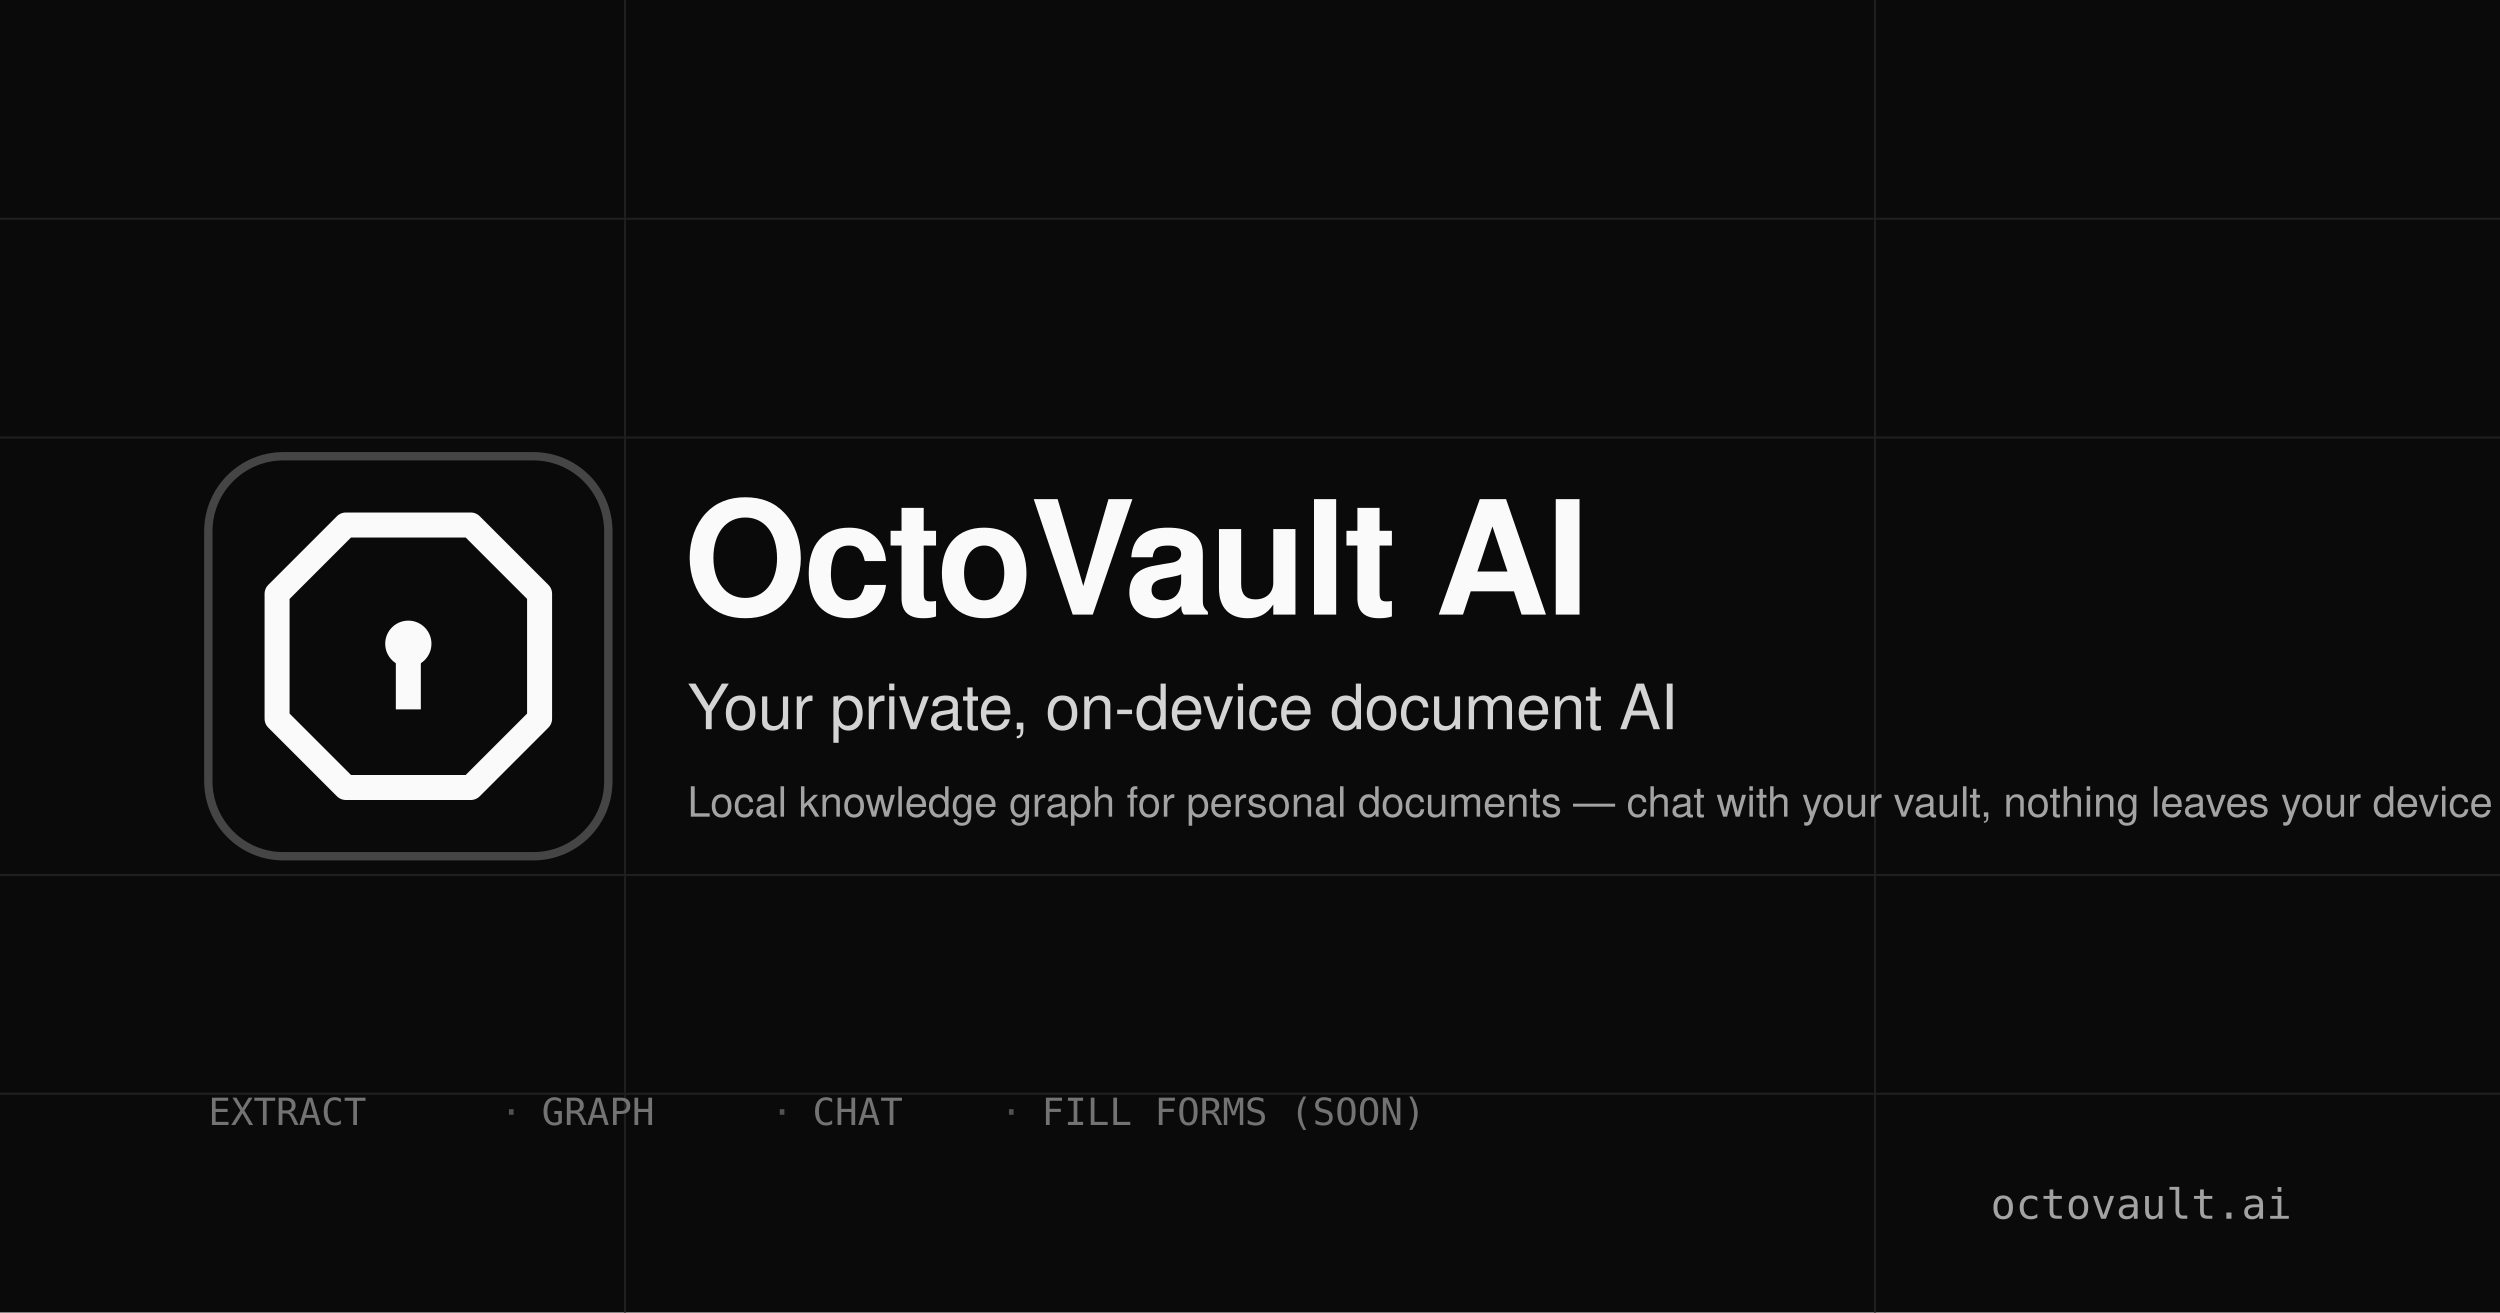
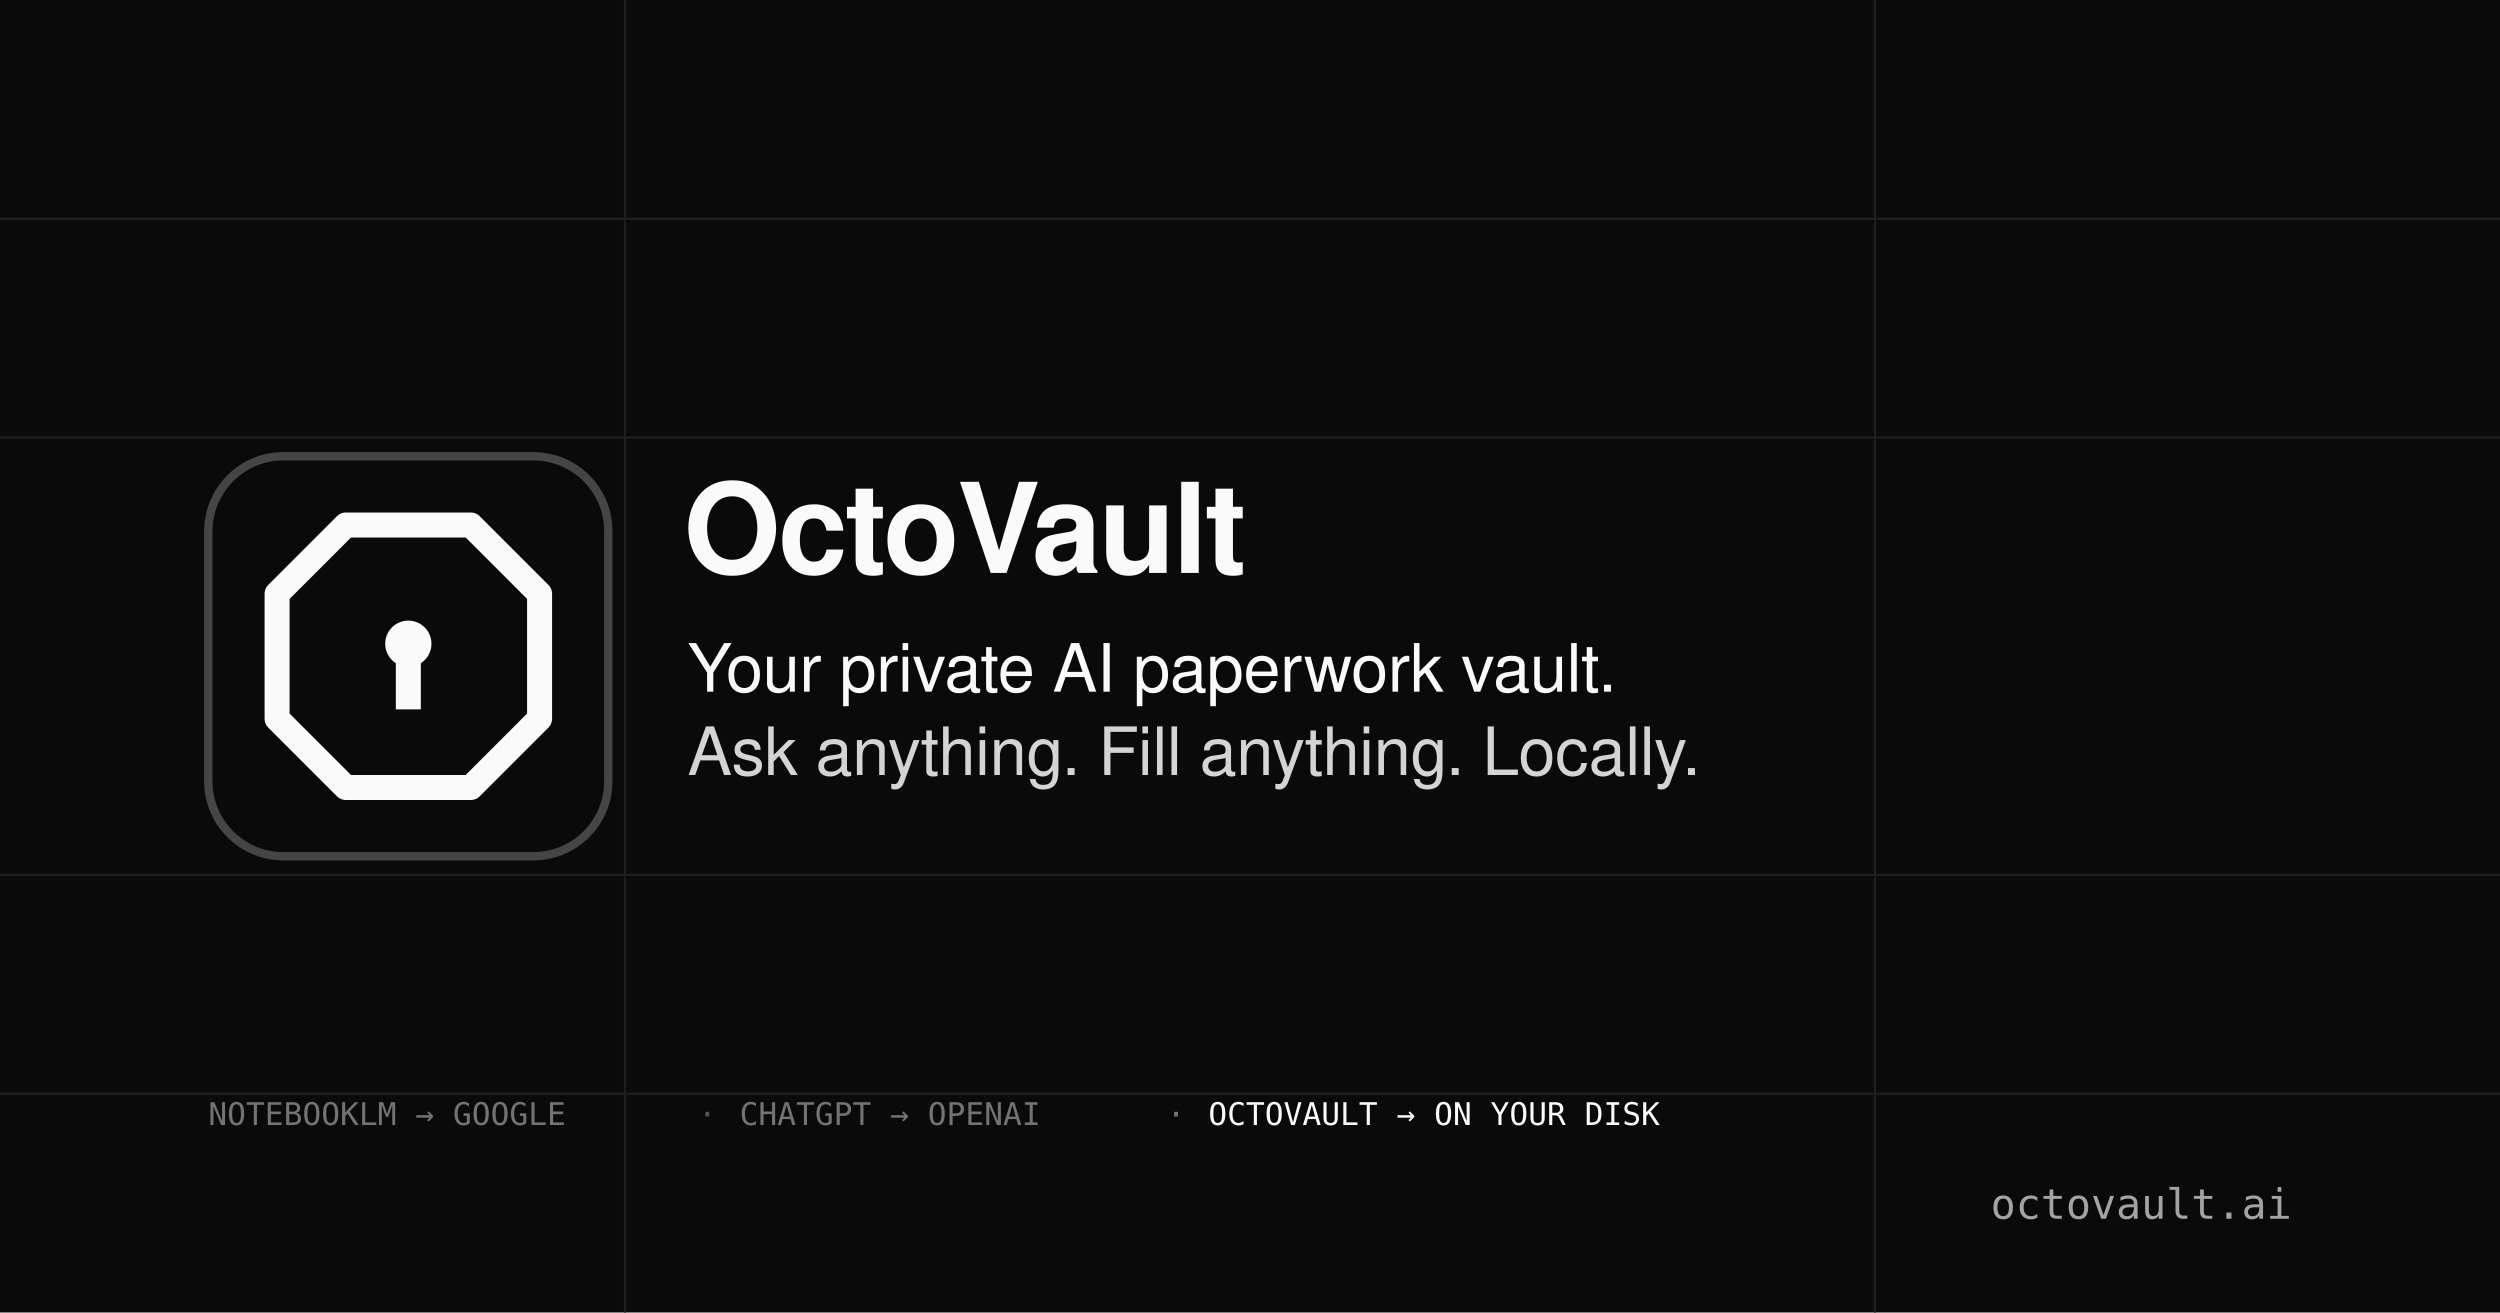
<svg xmlns="http://www.w3.org/2000/svg" width="1200" height="630" viewBox="0 0 1200 630">
  <rect width="1200" height="630" fill="#0a0a0a" />
  <g stroke="#1f1f1f" stroke-width="1">
    <line x1="0" y1="105" x2="1200" y2="105" />
    <line x1="0" y1="210" x2="1200" y2="210" />
    <line x1="0" y1="420" x2="1200" y2="420" />
    <line x1="0" y1="525" x2="1200" y2="525" />
    <line x1="300" y1="0" x2="300" y2="630" />
    <line x1="900" y1="0" x2="900" y2="630" />
  </g>
  <g transform="translate(100 219) scale(8)">
    <rect width="24" height="24" rx="4.5" fill="#0a0a0a" />
    <rect width="24" height="24" rx="4.5" fill="none" stroke="#fafafa" stroke-width="0.5" stroke-opacity="0.25" />
    <g transform="translate(3 3) scale(0.75)">
      <polygon points="7,1.5 17,1.5 22.5,7 22.5,17 17,22.5 7,22.5 1.5,17 1.5,7" fill="none" stroke="#fafafa" stroke-width="2" stroke-linejoin="round" />
      <circle cx="12" cy="11" r="1.85" fill="#fafafa" />
      <path d="M11 12.5 L11 16.25 L13 16.25 L13 12.5 Z" fill="#fafafa" />
    </g>
  </g>
  <g font-family="ui-sans-serif, system-ui, -apple-system, 'Segoe UI', Helvetica, Arial, sans-serif" fill="#fafafa">
-     <text x="328" y="295" font-size="76" font-weight="700" letter-spacing="-0.02em">OctoVault AI</text>
-     <text x="330" y="350" font-size="30" font-weight="500" fill="#d4d4d4" letter-spacing="-0.005em">
-       Your private, on-device document AI
+     <text x="328" y="275" font-size="60" font-weight="700" letter-spacing="-0.02em">OctoVault</text>
+     <text x="330" y="332" font-size="32" font-weight="500" fill="#fafafa" letter-spacing="-0.005em">
+       Your private AI paperwork vault.
    </text>
-     <text x="330" y="392" font-size="20" font-weight="400" fill="#a3a3a3">
-       Local knowledge graph for personal documents — chat with your vault, nothing leaves your device
+     <text x="330" y="372" font-size="32" font-weight="500" fill="#d4d4d4" letter-spacing="-0.005em">
+       Ask anything. Fill anything. Locally.
    </text>
  </g>
-   <g font-family="ui-monospace, SFMono-Regular, monospace" fill="#737373" font-size="18">
-     <text x="100" y="540">EXTRACT</text>
-     <text x="240" y="540" fill="#525252">·</text>
-     <text x="260" y="540">GRAPH</text>
-     <text x="370" y="540" fill="#525252">·</text>
-     <text x="390" y="540">CHAT</text>
-     <text x="480" y="540" fill="#525252">·</text>
-     <text x="500" y="540">FILL FORMS (SOON)</text>
+   <g font-family="ui-monospace, SFMono-Regular, monospace" fill="#737373" font-size="15">
+     <text x="100" y="540">NOTEBOOKLM → GOOGLE</text>
+     <text x="335" y="540" fill="#525252">·</text>
+     <text x="355" y="540">CHATGPT → OPENAI</text>
+     <text x="560" y="540">·</text>
+     <text x="580" y="540" fill="#fafafa">OCTOVAULT → ON YOUR DISK</text>
  </g>
  <text x="1100" y="585" font-family="ui-monospace, SFMono-Regular, monospace" font-size="20" fill="#a3a3a3" text-anchor="end">octovault.ai</text>
</svg>
